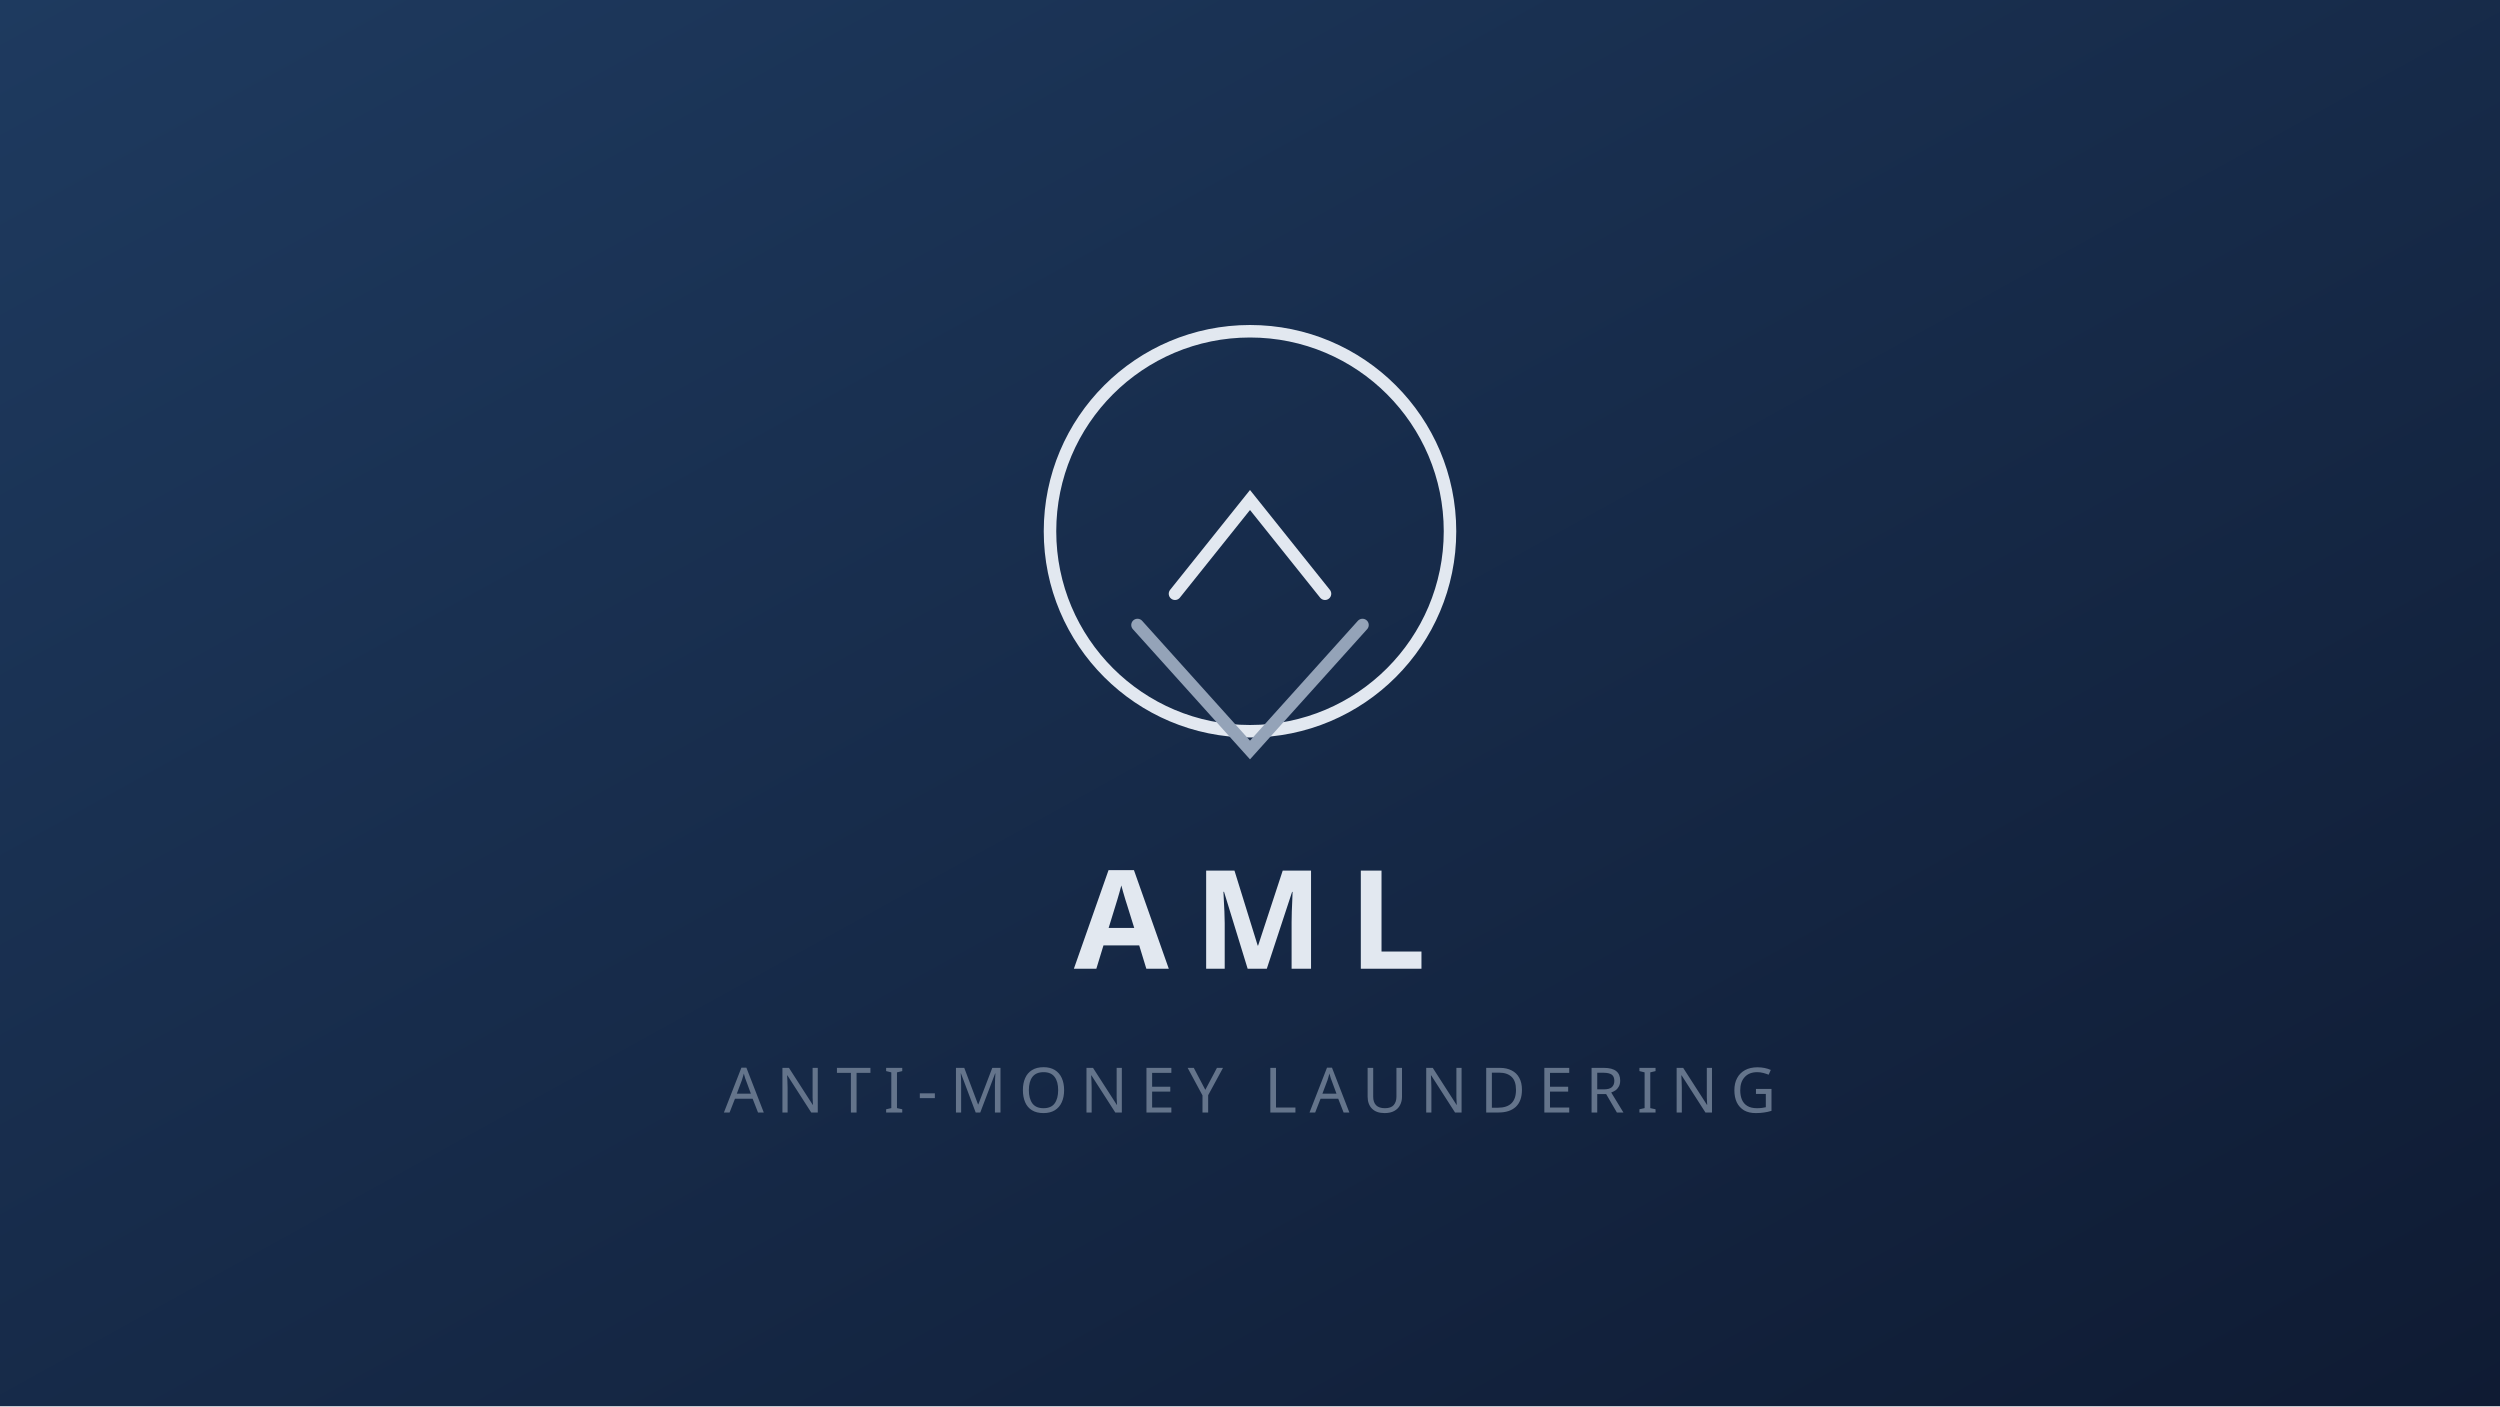
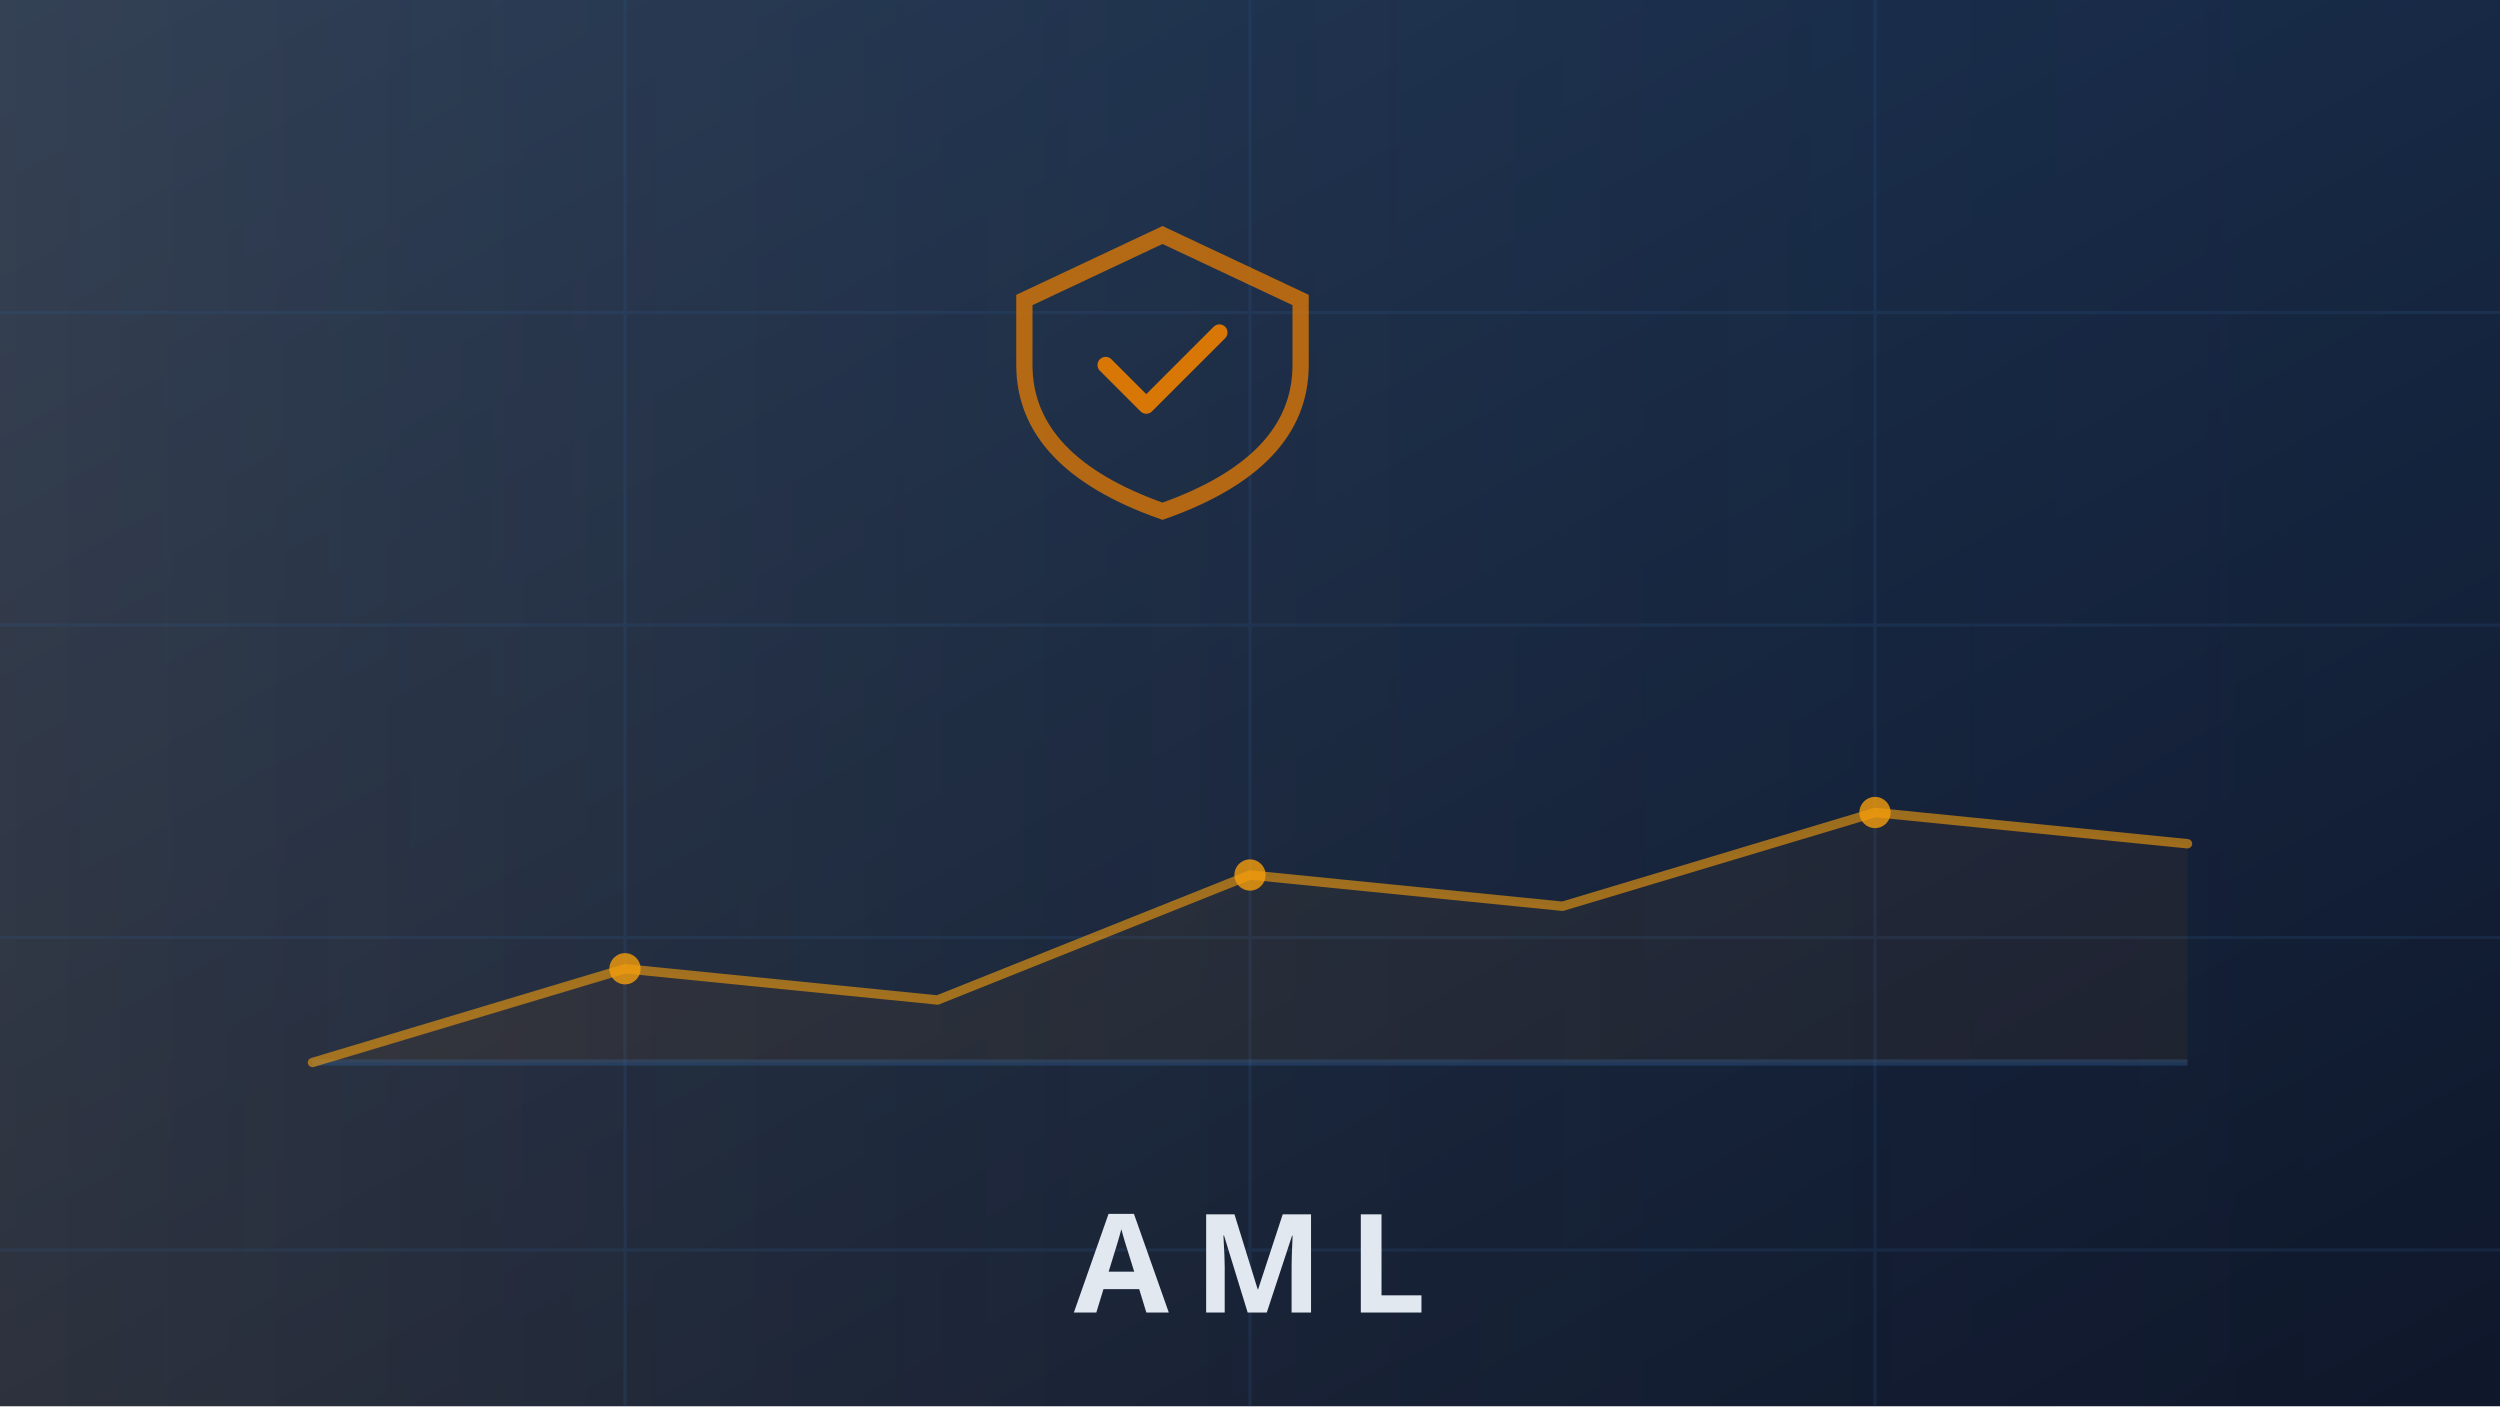
<svg xmlns="http://www.w3.org/2000/svg" viewBox="0 0 400 225" width="400" height="225">
  <defs>
    <linearGradient id="bg" x1="0%" y1="0%" x2="100%" y2="100%">
      <stop offset="0%" stop-color="#1e3a5f" />
-       <stop offset="100%" stop-color="#0f1b33" />
+       <stop offset="100%" stop-color="#0f172a" />
+     </linearGradient>
+     <linearGradient id="glow" cx="50%" cy="40%">
+       <stop offset="0%" stop-color="#d97706" stop-opacity="0.12" />
+       <stop offset="100%" stop-color="#0f172a" stop-opacity="0" />
    </linearGradient>
  </defs>
  <rect width="400" height="225" fill="url(#bg)" />
-   <circle cx="200" cy="85" r="32" fill="none" stroke="#e2e8f0" stroke-width="2" />
-   <path d="M188 95 L200 80 L212 95" fill="none" stroke="#e2e8f0" stroke-width="2" stroke-linecap="round" />
-   <path d="M182 100 L200 120 L218 100" fill="none" stroke="#94a3b8" stroke-width="2" stroke-linecap="round" />
-   <text x="200" y="155" font-family="system-ui, sans-serif" font-size="22" font-weight="700" text-anchor="middle" fill="#e2e8f0" letter-spacing="4">AML</text>
-   <text x="200" y="178" font-family="system-ui, sans-serif" font-size="10" text-anchor="middle" fill="#64748b" letter-spacing="2">ANTI-MONEY LAUNDERING</text>
+   <rect width="400" height="225" fill="url(#glow)" />
+   <g stroke="#2d5a8e" stroke-width="0.5" opacity="0.2">
+     <line x1="0" y1="50" x2="400" y2="50" />
+     <line x1="0" y1="100" x2="400" y2="100" />
+     <line x1="0" y1="150" x2="400" y2="150" />
+     <line x1="0" y1="200" x2="400" y2="200" />
+     <line x1="100" y1="0" x2="100" y2="225" />
+     <line x1="200" y1="0" x2="200" y2="225" />
+     <line x1="300" y1="0" x2="300" y2="225" />
+   </g>
+   <g transform="translate(160, 35) scale(1.3)">
+     <path d="M20 2 L3 10 L3 18 Q3 30 20 36 Q37 30 37 18 L37 10 Z" fill="none" stroke="#d97706" stroke-width="2" opacity="0.8" />
+     <path d="M13 18 L18 23 L27 14" fill="none" stroke="#d97706" stroke-width="2" stroke-linecap="round" stroke-linejoin="round" />
+   </g>
+   <line x1="50" y1="170" x2="350" y2="170" stroke="#2d5a8e" stroke-width="1" opacity="0.4" />
+   <polyline points="50,170 100,155 150,160 200,140 250,145 300,130 350,135" fill="none" stroke="#f59e0b" stroke-width="1.5" opacity="0.6" stroke-linecap="round" />
+   <polygon points="50,170 100,155 150,160 200,140 250,145 300,130 350,135 350,170" fill="#d97706" opacity="0.06" />
+   <circle cx="100" cy="155" r="2.5" fill="#f59e0b" opacity="0.8" />
+   <circle cx="200" cy="140" r="2.5" fill="#f59e0b" opacity="0.8" />
+   <circle cx="300" cy="130" r="2.5" fill="#f59e0b" opacity="0.8" />
+   <text x="200" y="210" font-family="system-ui, sans-serif" font-size="22" font-weight="700" text-anchor="middle" fill="#e2e8f0" letter-spacing="4">AML</text>
</svg>
